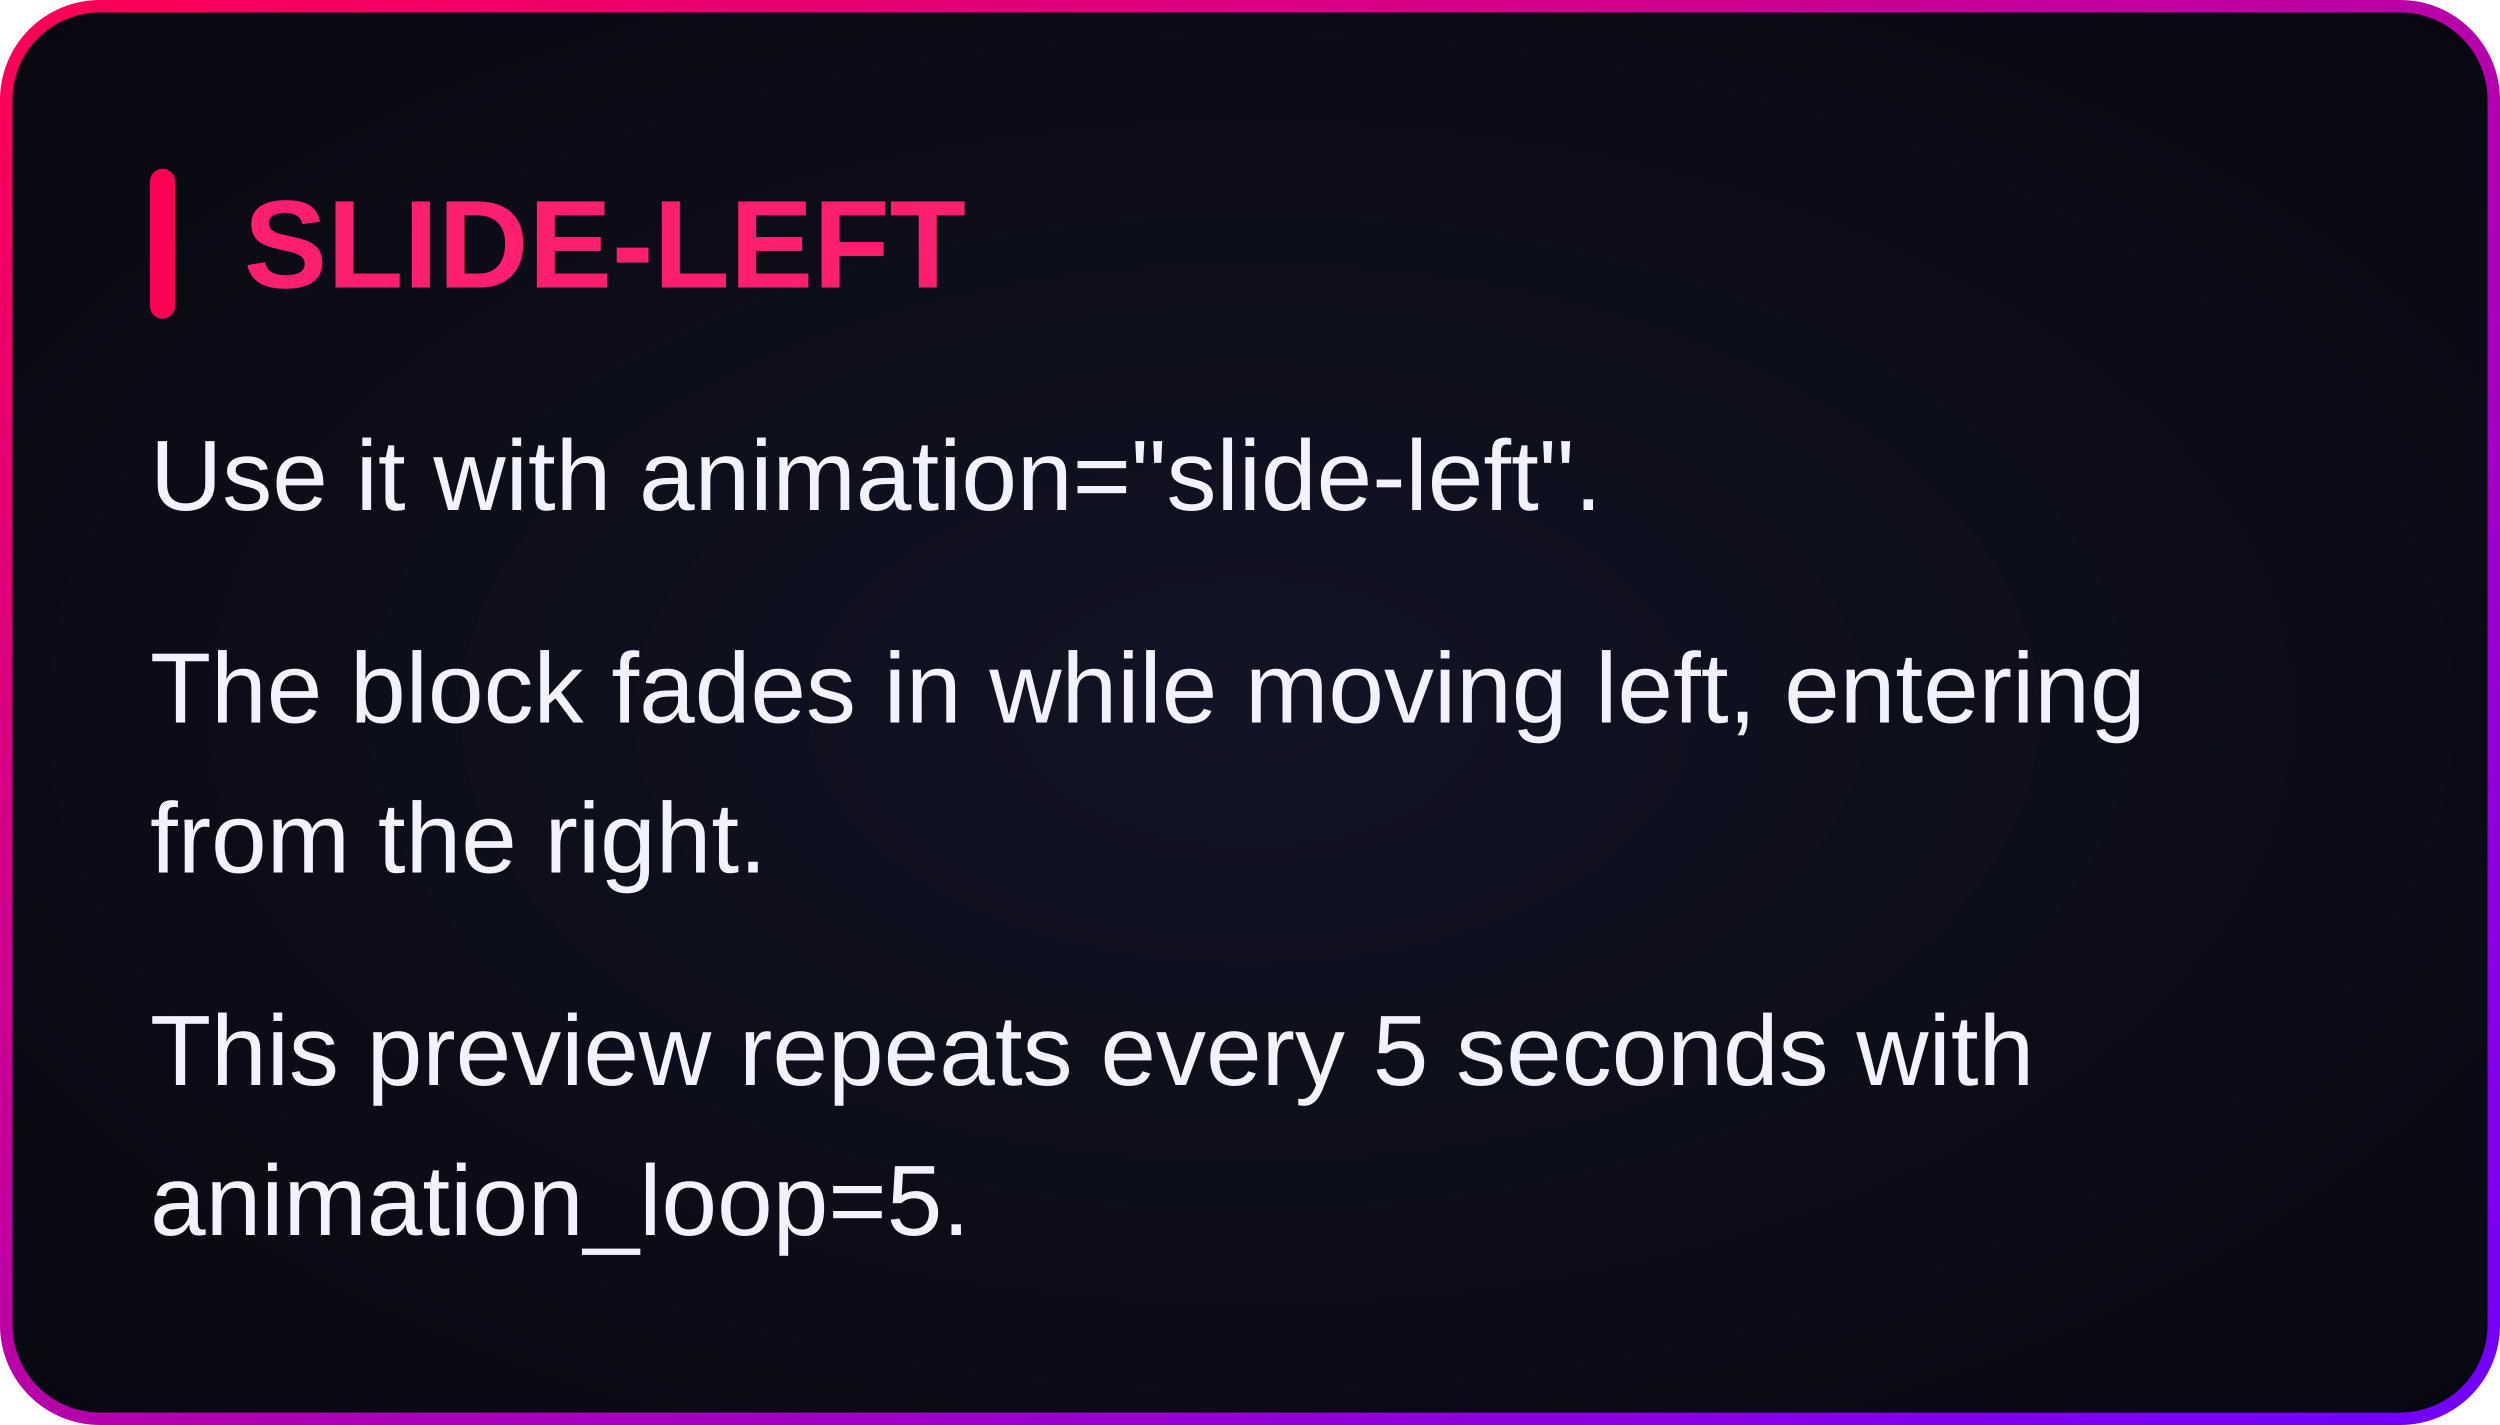
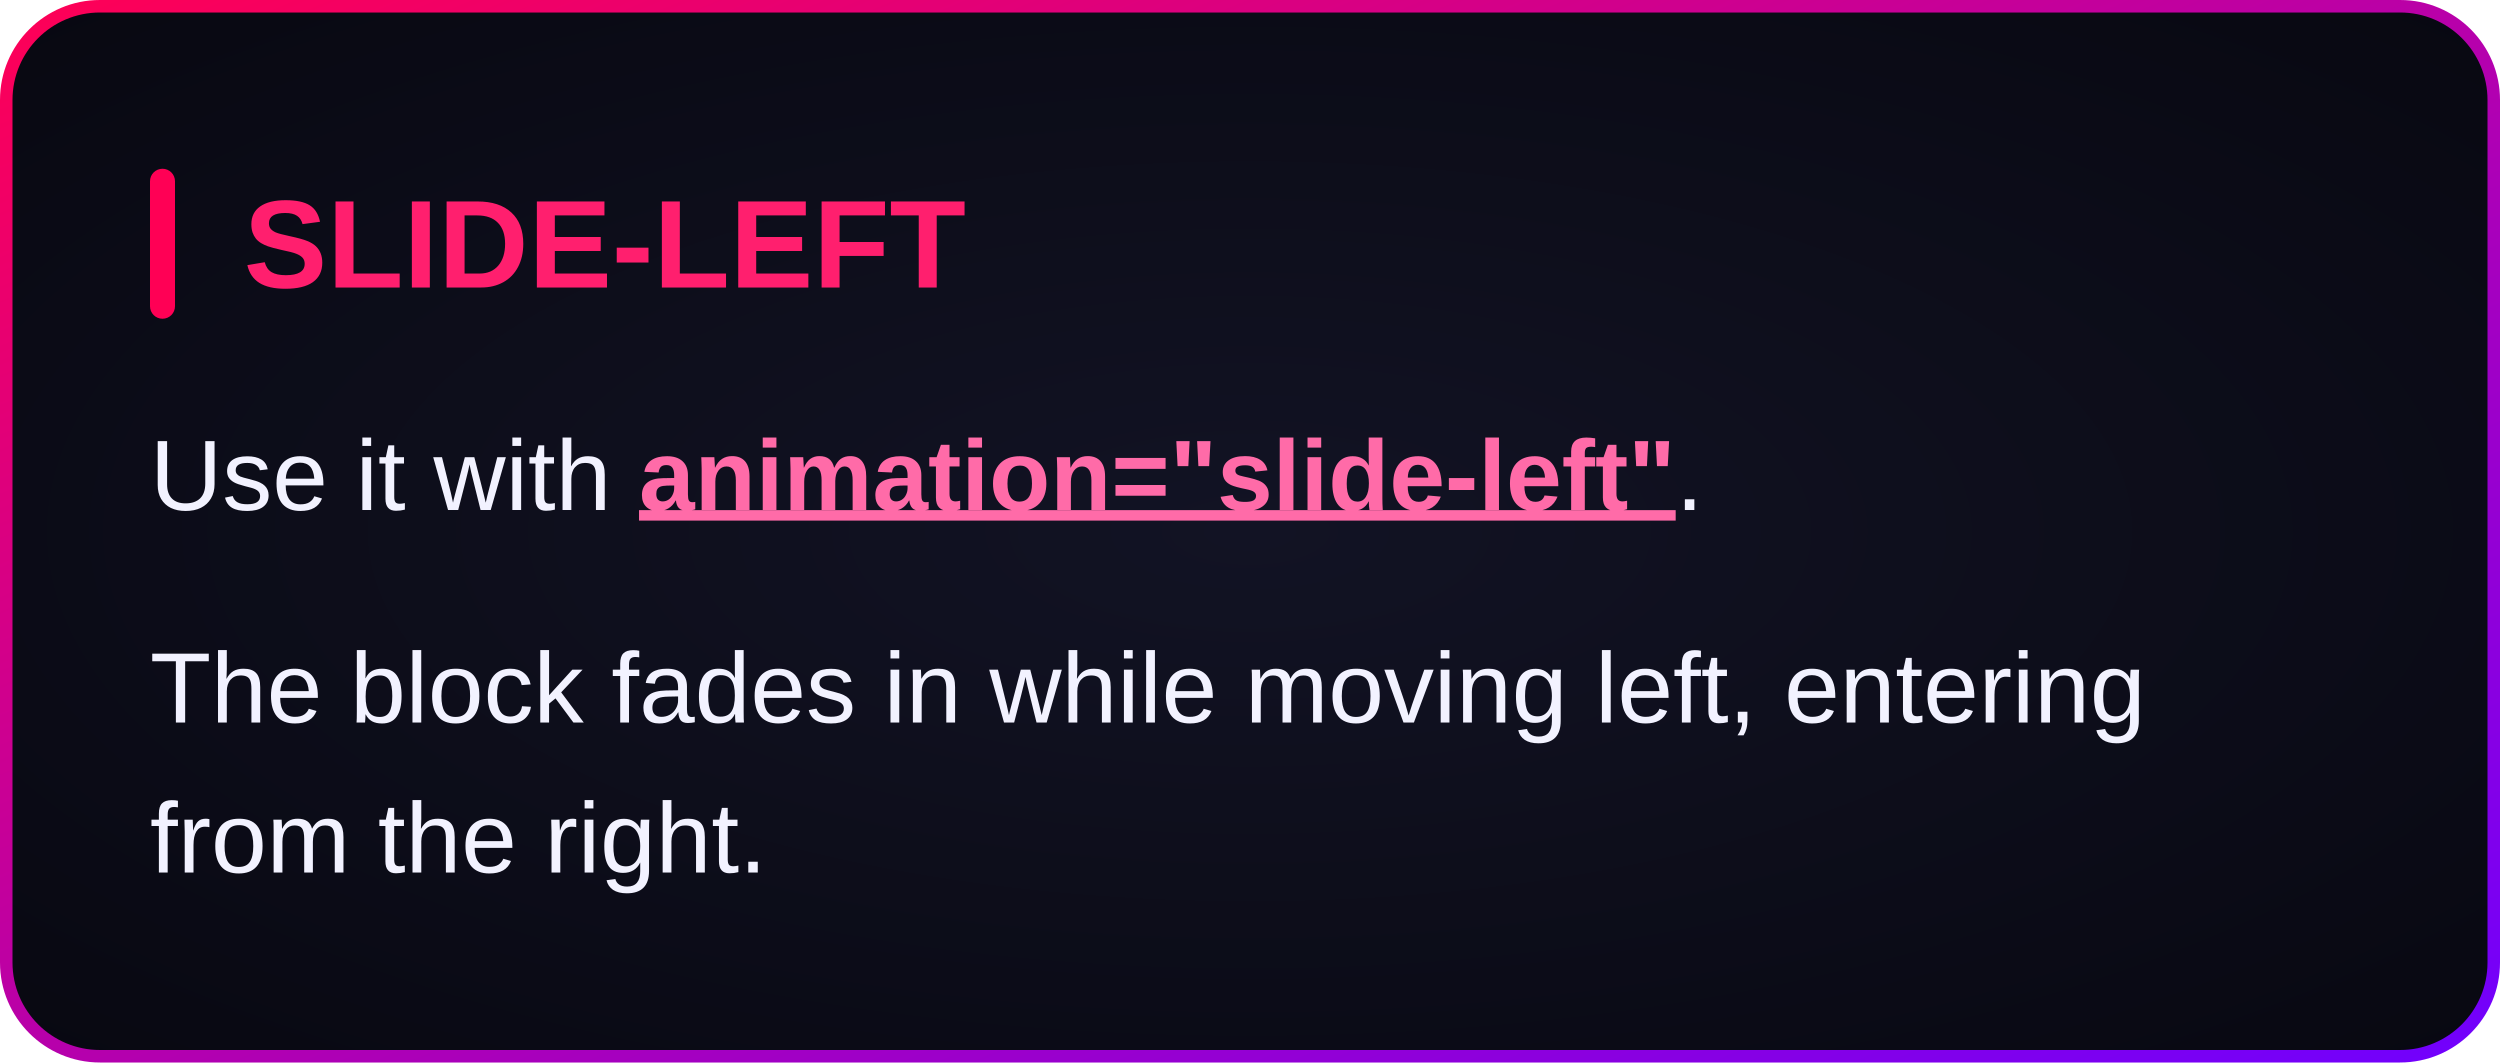
- <svg xmlns="http://www.w3.org/2000/svg" width="400" height="228" viewBox="0 0 400 228">
+ <svg xmlns="http://www.w3.org/2000/svg" width="400" height="170" viewBox="0 0 400 170">
  <style>
@keyframes entry {
-   0% { opacity: 0; transform: translateX(24px); } 16.000% { opacity: 1; transform: none; } 100% { opacity: 1; transform: none; }
+   0% { opacity: 0; transform: translateX(24px); } 20.000% { opacity: 1; transform: none; } 100% { opacity: 1; transform: none; }
}
.entry {
-   animation: entry 5s ease-out infinite;
+   animation: entry 4s ease-out infinite;
  transform-box: fill-box;
  transform-origin: center;
}
@media (prefers-reduced-motion: reduce) {
  .entry { animation: none; }
}
</style>
  <g class="entry">
    <defs>
      <radialGradient id="background" cx="0.5" cy="0.5" r="0.7">
        <stop offset="0" stop-color="#121324" />
        <stop offset="1" stop-color="#080811" />
      </radialGradient>
      <linearGradient id="border" x1="0" y1="0" x2="1" y2="1">
        <stop offset="0" stop-color="#FF0055" />
        <stop offset="1" stop-color="#7000FF" />
      </linearGradient>
    </defs>
-     <rect x="1" y="1" width="398" height="226" rx="15" fill="url(#background)" stroke="none" stroke-width="2" />
-     <rect x="1" y="1" width="398" height="226" rx="15" fill="none" stroke="url(#border)" stroke-width="2" />
+     <rect x="1" y="1" width="398" height="168" rx="15" fill="url(#background)" stroke="none" stroke-width="2" />
+     <rect x="1" y="1" width="398" height="168" rx="15" fill="none" stroke="url(#border)" stroke-width="2" />
    <g font-family="Arial, Helvetica, sans-serif">
      <rect x="24.0" y="27.0" width="4" height="24.0" rx="2" fill="#FF0055" />
      <text x="39.0" y="46.0" font-size="20" fill="#FF1F6E" font-weight="700">SLIDE-LEFT</text>
-       <text x="24.0" y="81.6" font-size="16" fill="#F2F2FF">Use it with animation="slide-left".</text>
+       <text x="24.0" y="81.6" font-size="16" fill="#F2F2FF">Use it with <tspan fill="#FF6BA8" font-weight="700" text-decoration="underline">animation="slide-left"</tspan>.</text>
      <text x="24.0" y="115.6" font-size="16" fill="#F2F2FF">The block fades in while moving left, entering</text>
      <text x="24.0" y="139.6" font-size="16" fill="#F2F2FF">from the right.</text>
-       <text x="24.0" y="173.6" font-size="16" fill="#F2F2FF">This preview repeats every 5 seconds with</text>
-       <text x="24.0" y="197.6" font-size="16" fill="#F2F2FF">animation_loop=5.</text>
    </g>
  </g>
</svg>
